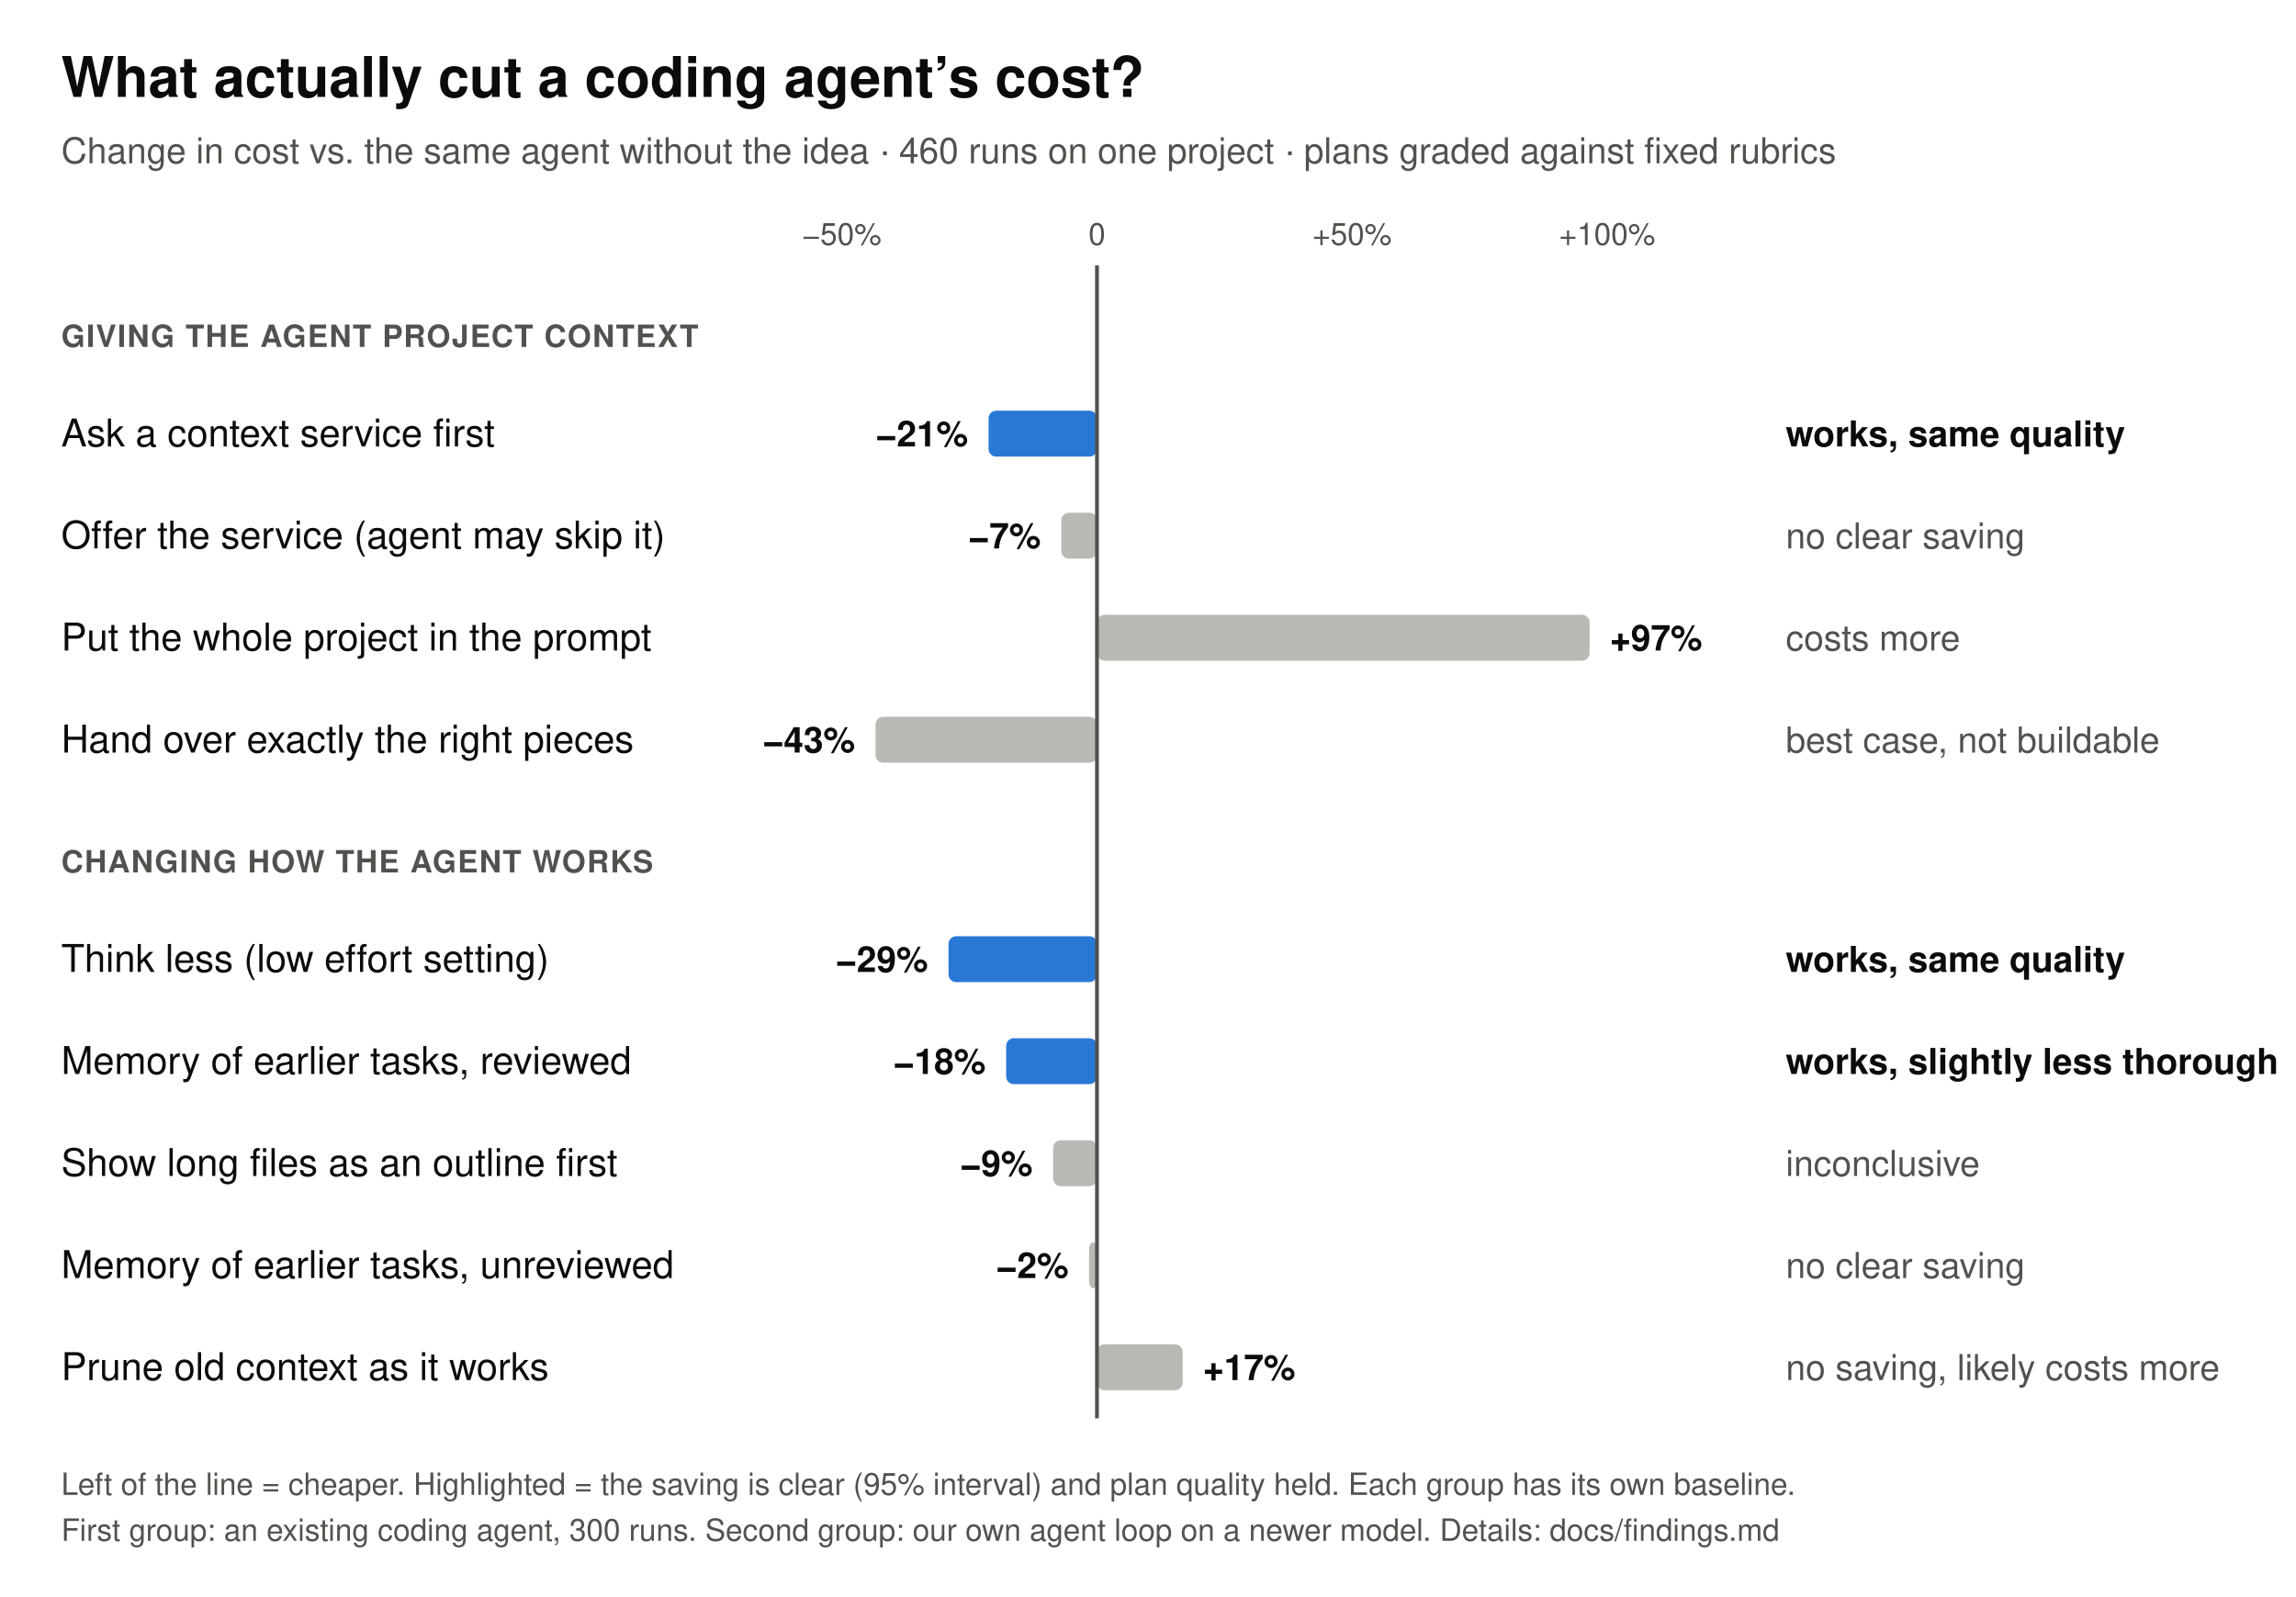
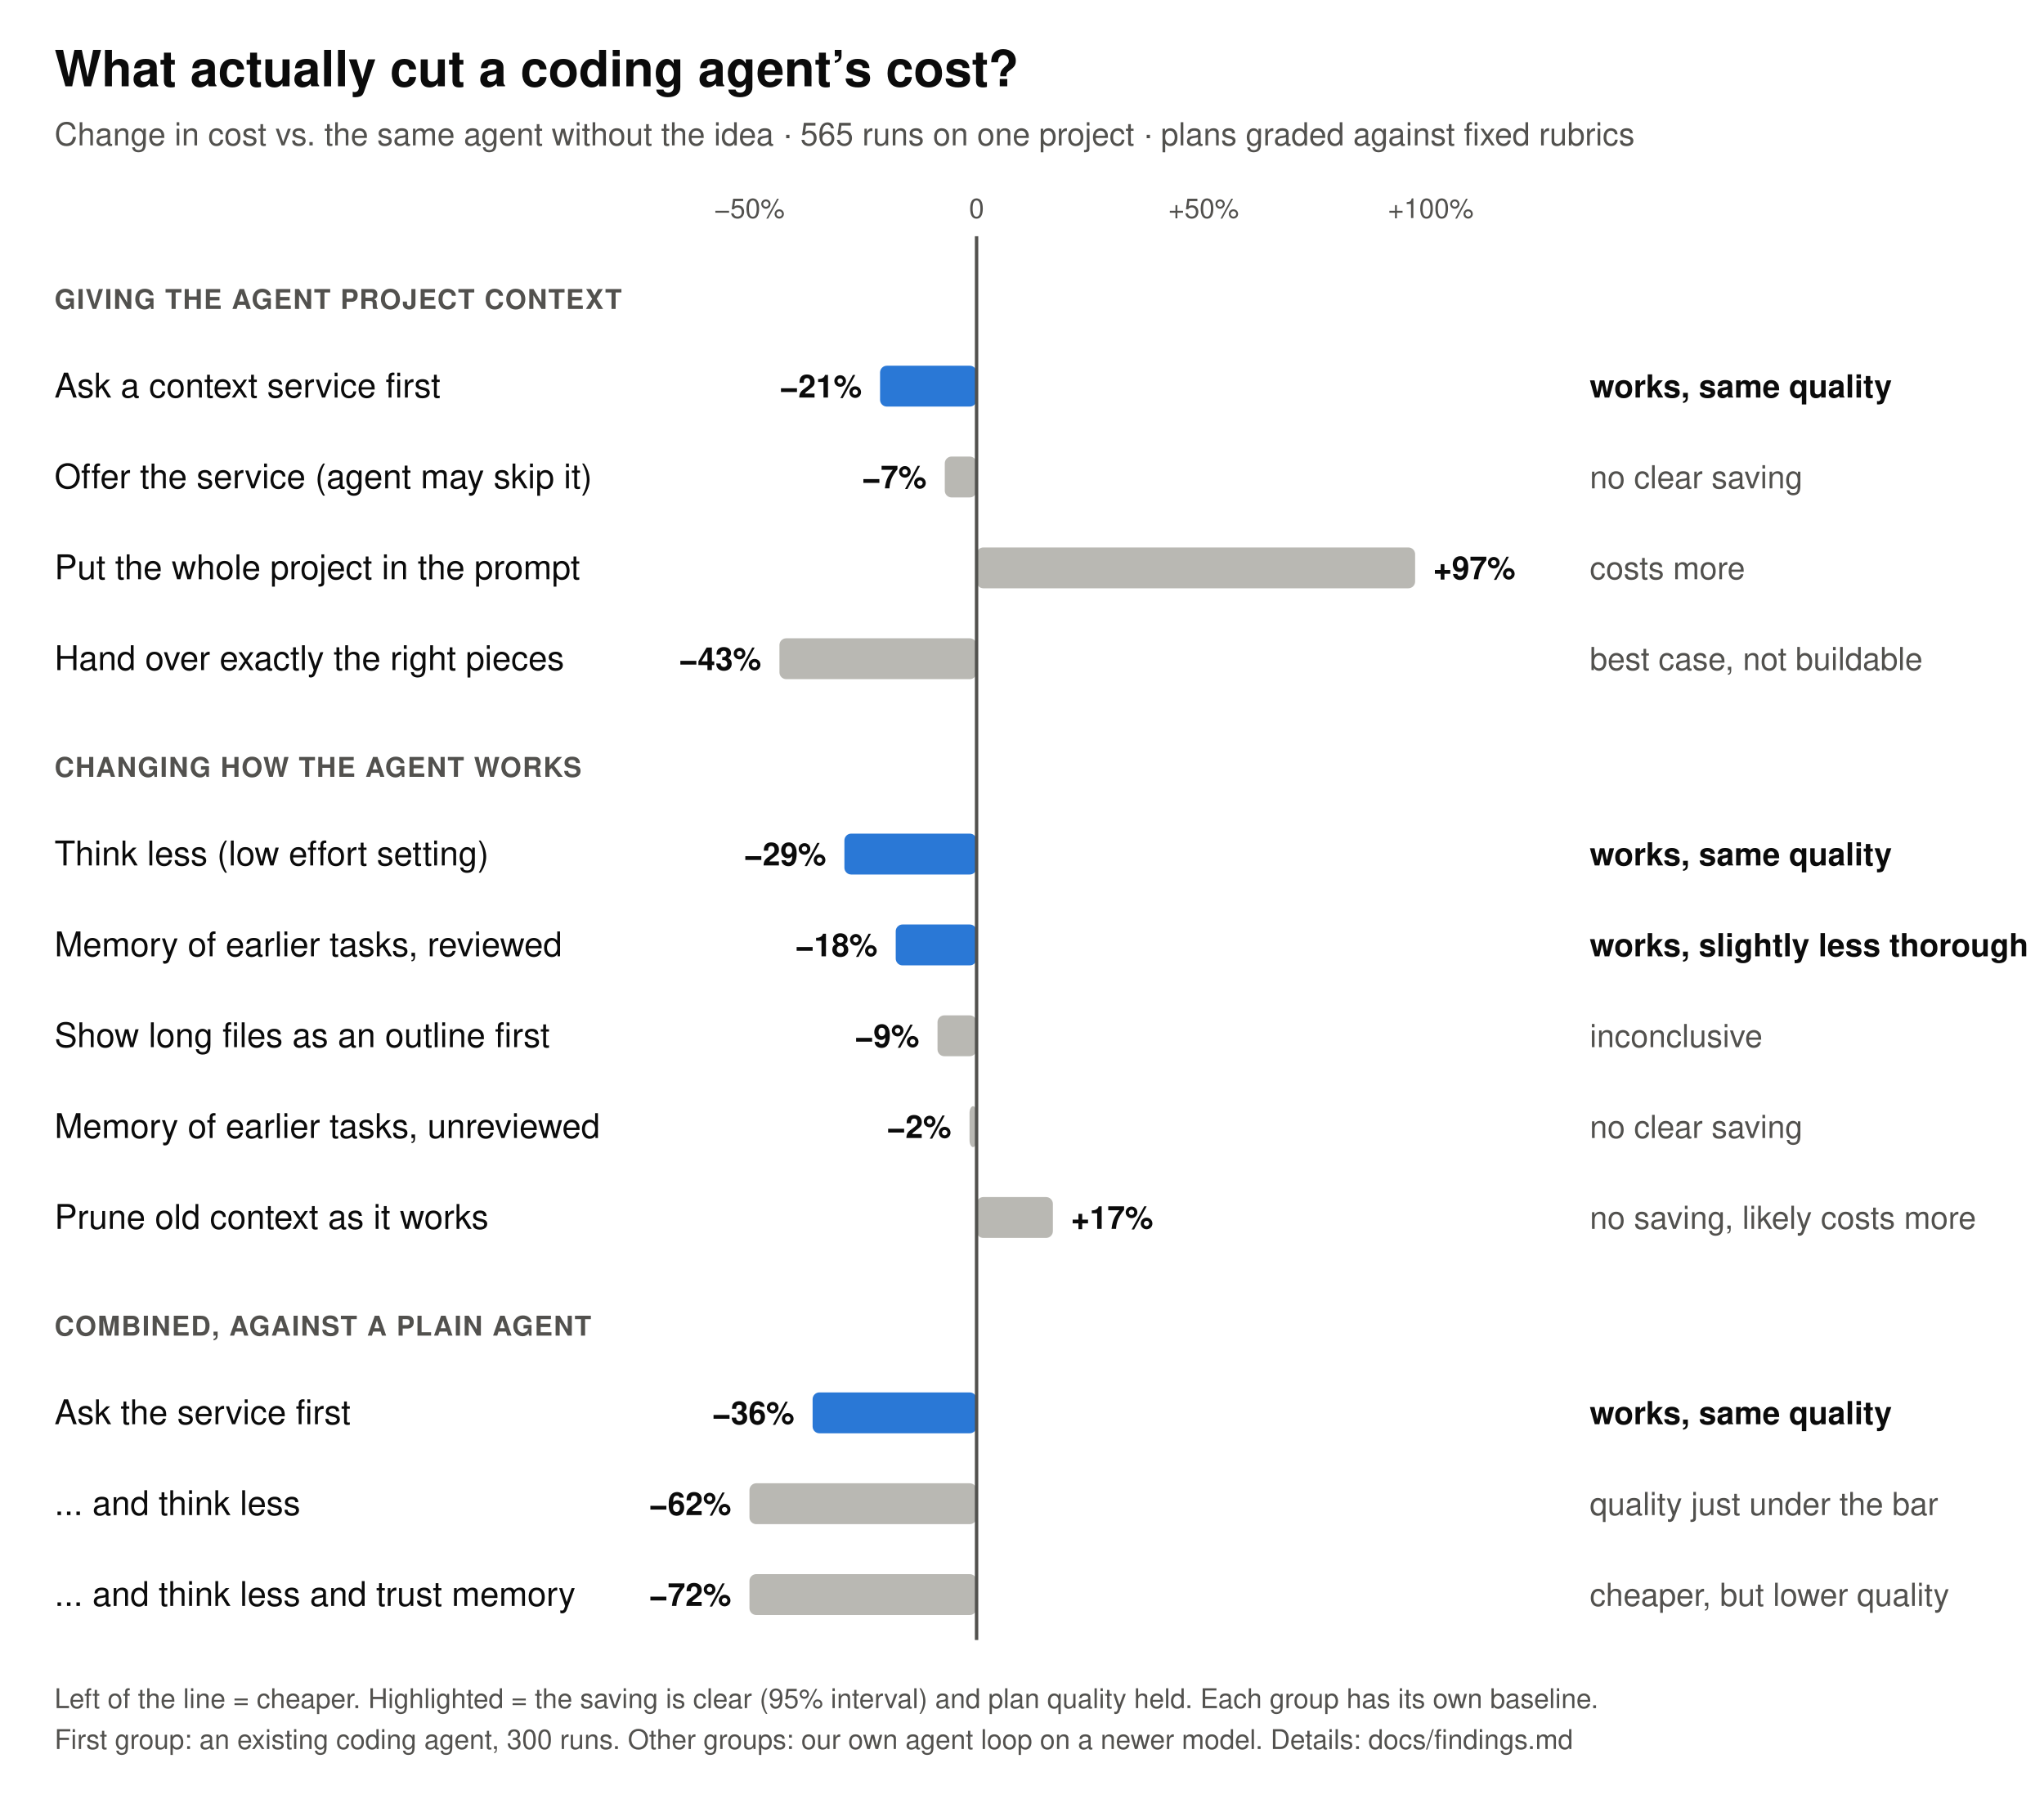
- <svg xmlns="http://www.w3.org/2000/svg" width="900" height="626" viewBox="0 0 900 626" role="img" aria-labelledby="t d">
+ <svg xmlns="http://www.w3.org/2000/svg" width="900" height="792" viewBox="0 0 900 792" role="img" aria-labelledby="t d">
  <text x="24" y="38" fill="#0b0b0b" font-size="22" font-weight="600" font-family="-apple-system,Segoe UI,Helvetica,Arial,sans-serif">What actually cut a coding agent’s cost?</text>
-   <text x="24" y="64" fill="#52514e" font-size="14" font-family="-apple-system,Segoe UI,Helvetica,Arial,sans-serif">Change in cost vs. the same agent without the idea · 460 runs on one project · plans graded against fixed rubrics</text>
+   <text x="24" y="64" fill="#52514e" font-size="14" font-family="-apple-system,Segoe UI,Helvetica,Arial,sans-serif">Change in cost vs. the same agent without the idea · 565 runs on one project · plans graded against fixed rubrics</text>
  <text x="330.0" y="96" fill="#52514e" font-size="12" text-anchor="middle" font-family="-apple-system,Segoe UI,Helvetica,Arial,sans-serif">−50%</text>
  <text x="430.0" y="96" fill="#52514e" font-size="12" text-anchor="middle" font-family="-apple-system,Segoe UI,Helvetica,Arial,sans-serif">0</text>
  <text x="530.0" y="96" fill="#52514e" font-size="12" text-anchor="middle" font-family="-apple-system,Segoe UI,Helvetica,Arial,sans-serif">+50%</text>
  <text x="630.0" y="96" fill="#52514e" font-size="12" text-anchor="middle" font-family="-apple-system,Segoe UI,Helvetica,Arial,sans-serif">+100%</text>
  <text x="24" y="136.0" fill="#52514e" font-size="12" font-weight="600" letter-spacing="0.5" font-family="-apple-system,Segoe UI,Helvetica,Arial,sans-serif">GIVING THE AGENT PROJECT CONTEXT</text>
  <text x="24" y="175.0" fill="#0b0b0b" font-size="15" font-family="-apple-system,Segoe UI,Helvetica,Arial,sans-serif">Ask a context service first</text>
  <rect x="387.5" y="161.0" width="42.5" height="18" rx="3" fill="#2a78d6" />
  <text x="379.5" y="175.0" fill="#0b0b0b" font-size="14" font-weight="600" text-anchor="end" font-family="-apple-system,Segoe UI,Helvetica,Arial,sans-serif">−21%</text>
  <text x="700" y="175.0" fill="#0b0b0b" font-size="14" font-weight="600" font-family="-apple-system,Segoe UI,Helvetica,Arial,sans-serif">works, same quality</text>
  <text x="24" y="215.0" fill="#0b0b0b" font-size="15" font-family="-apple-system,Segoe UI,Helvetica,Arial,sans-serif">Offer the service (agent may skip it)</text>
  <rect x="416.0" y="201.0" width="14.0" height="18" rx="3" fill="#b9b8b3" />
  <text x="408.0" y="215.0" fill="#0b0b0b" font-size="14" font-weight="600" text-anchor="end" font-family="-apple-system,Segoe UI,Helvetica,Arial,sans-serif">−7%</text>
  <text x="700" y="215.0" fill="#52514e" font-size="14" font-weight="400" font-family="-apple-system,Segoe UI,Helvetica,Arial,sans-serif">no clear saving</text>
  <text x="24" y="255.0" fill="#0b0b0b" font-size="15" font-family="-apple-system,Segoe UI,Helvetica,Arial,sans-serif">Put the whole project in the prompt</text>
  <rect x="430.0" y="241.0" width="193.1" height="18" rx="3" fill="#b9b8b3" />
  <text x="631.1" y="255.0" fill="#0b0b0b" font-size="14" font-weight="600" text-anchor="start" font-family="-apple-system,Segoe UI,Helvetica,Arial,sans-serif">+97%</text>
  <text x="700" y="255.0" fill="#52514e" font-size="14" font-weight="400" font-family="-apple-system,Segoe UI,Helvetica,Arial,sans-serif">costs more</text>
  <text x="24" y="295.0" fill="#0b0b0b" font-size="15" font-family="-apple-system,Segoe UI,Helvetica,Arial,sans-serif">Hand over exactly the right pieces</text>
  <rect x="343.2" y="281.0" width="86.8" height="18" rx="3" fill="#b9b8b3" />
  <text x="335.2" y="295.0" fill="#0b0b0b" font-size="14" font-weight="600" text-anchor="end" font-family="-apple-system,Segoe UI,Helvetica,Arial,sans-serif">−43%</text>
  <text x="700" y="295.0" fill="#52514e" font-size="14" font-weight="400" font-family="-apple-system,Segoe UI,Helvetica,Arial,sans-serif">best case, not buildable</text>
  <text x="24" y="342.0" fill="#52514e" font-size="12" font-weight="600" letter-spacing="0.5" font-family="-apple-system,Segoe UI,Helvetica,Arial,sans-serif">CHANGING HOW THE AGENT WORKS</text>
  <text x="24" y="381.0" fill="#0b0b0b" font-size="15" font-family="-apple-system,Segoe UI,Helvetica,Arial,sans-serif">Think less (low effort setting)</text>
  <rect x="371.8" y="367.0" width="58.2" height="18" rx="3" fill="#2a78d6" />
  <text x="363.8" y="381.0" fill="#0b0b0b" font-size="14" font-weight="600" text-anchor="end" font-family="-apple-system,Segoe UI,Helvetica,Arial,sans-serif">−29%</text>
  <text x="700" y="381.0" fill="#0b0b0b" font-size="14" font-weight="600" font-family="-apple-system,Segoe UI,Helvetica,Arial,sans-serif">works, same quality</text>
  <text x="24" y="421.0" fill="#0b0b0b" font-size="15" font-family="-apple-system,Segoe UI,Helvetica,Arial,sans-serif">Memory of earlier tasks, reviewed</text>
  <rect x="394.4" y="407.0" width="35.6" height="18" rx="3" fill="#2a78d6" />
  <text x="386.4" y="421.0" fill="#0b0b0b" font-size="14" font-weight="600" text-anchor="end" font-family="-apple-system,Segoe UI,Helvetica,Arial,sans-serif">−18%</text>
  <text x="700" y="421.0" fill="#0b0b0b" font-size="14" font-weight="600" font-family="-apple-system,Segoe UI,Helvetica,Arial,sans-serif">works, slightly less thorough</text>
  <text x="24" y="461.0" fill="#0b0b0b" font-size="15" font-family="-apple-system,Segoe UI,Helvetica,Arial,sans-serif">Show long files as an outline first</text>
  <rect x="412.8" y="447.0" width="17.2" height="18" rx="3" fill="#b9b8b3" />
  <text x="404.8" y="461.0" fill="#0b0b0b" font-size="14" font-weight="600" text-anchor="end" font-family="-apple-system,Segoe UI,Helvetica,Arial,sans-serif">−9%</text>
  <text x="700" y="461.0" fill="#52514e" font-size="14" font-weight="400" font-family="-apple-system,Segoe UI,Helvetica,Arial,sans-serif">inconclusive</text>
  <text x="24" y="501.0" fill="#0b0b0b" font-size="15" font-family="-apple-system,Segoe UI,Helvetica,Arial,sans-serif">Memory of earlier tasks, unreviewed</text>
  <rect x="426.9" y="487.0" width="3.1" height="18" rx="3" fill="#b9b8b3" />
  <text x="418.9" y="501.0" fill="#0b0b0b" font-size="14" font-weight="600" text-anchor="end" font-family="-apple-system,Segoe UI,Helvetica,Arial,sans-serif">−2%</text>
  <text x="700" y="501.0" fill="#52514e" font-size="14" font-weight="400" font-family="-apple-system,Segoe UI,Helvetica,Arial,sans-serif">no clear saving</text>
  <text x="24" y="541.0" fill="#0b0b0b" font-size="15" font-family="-apple-system,Segoe UI,Helvetica,Arial,sans-serif">Prune old context as it works</text>
  <rect x="430.0" y="527.0" width="33.6" height="18" rx="3" fill="#b9b8b3" />
  <text x="471.6" y="541.0" fill="#0b0b0b" font-size="14" font-weight="600" text-anchor="start" font-family="-apple-system,Segoe UI,Helvetica,Arial,sans-serif">+17%</text>
  <text x="700" y="541.0" fill="#52514e" font-size="14" font-weight="400" font-family="-apple-system,Segoe UI,Helvetica,Arial,sans-serif">no saving, likely costs more</text>
-   <line x1="430.0" y1="104" x2="430.0" y2="556" stroke="#52514e" stroke-width="1.5" />
-   <text x="24" y="586" fill="#52514e" font-size="12" font-family="-apple-system,Segoe UI,Helvetica,Arial,sans-serif">Left of the line = cheaper. Highlighted = the saving is clear (95% interval) and plan quality held. Each group has its own baseline.</text>
-   <text x="24" y="604" fill="#52514e" font-size="12" font-family="-apple-system,Segoe UI,Helvetica,Arial,sans-serif">First group: an existing coding agent, 300 runs. Second group: our own agent loop on a newer model. Details: docs/findings.md</text>
+   <text x="24" y="588.0" fill="#52514e" font-size="12" font-weight="600" letter-spacing="0.5" font-family="-apple-system,Segoe UI,Helvetica,Arial,sans-serif">COMBINED, AGAINST A PLAIN AGENT</text>
+   <text x="24" y="627.0" fill="#0b0b0b" font-size="15" font-family="-apple-system,Segoe UI,Helvetica,Arial,sans-serif">Ask the service first</text>
+   <rect x="357.8" y="613.0" width="72.2" height="18" rx="3" fill="#2a78d6" />
+   <text x="349.8" y="627.0" fill="#0b0b0b" font-size="14" font-weight="600" text-anchor="end" font-family="-apple-system,Segoe UI,Helvetica,Arial,sans-serif">−36%</text>
+   <text x="700" y="627.0" fill="#0b0b0b" font-size="14" font-weight="600" font-family="-apple-system,Segoe UI,Helvetica,Arial,sans-serif">works, same quality</text>
+   <text x="24" y="667.0" fill="#0b0b0b" font-size="15" font-family="-apple-system,Segoe UI,Helvetica,Arial,sans-serif">... and think less</text>
+   <rect x="330.0" y="653.0" width="100.0" height="18" rx="3" fill="#b9b8b3" />
+   <text x="322.0" y="667.0" fill="#0b0b0b" font-size="14" font-weight="600" text-anchor="end" font-family="-apple-system,Segoe UI,Helvetica,Arial,sans-serif">−62%</text>
+   <text x="700" y="667.0" fill="#52514e" font-size="14" font-weight="400" font-family="-apple-system,Segoe UI,Helvetica,Arial,sans-serif">quality just under the bar</text>
+   <text x="24" y="707.0" fill="#0b0b0b" font-size="15" font-family="-apple-system,Segoe UI,Helvetica,Arial,sans-serif">... and think less and trust memory</text>
+   <rect x="330.0" y="693.0" width="100.0" height="18" rx="3" fill="#b9b8b3" />
+   <text x="322.0" y="707.0" fill="#0b0b0b" font-size="14" font-weight="600" text-anchor="end" font-family="-apple-system,Segoe UI,Helvetica,Arial,sans-serif">−72%</text>
+   <text x="700" y="707.0" fill="#52514e" font-size="14" font-weight="400" font-family="-apple-system,Segoe UI,Helvetica,Arial,sans-serif">cheaper, but lower quality</text>
+   <line x1="430.0" y1="104" x2="430.0" y2="722" stroke="#52514e" stroke-width="1.5" />
+   <text x="24" y="752" fill="#52514e" font-size="12" font-family="-apple-system,Segoe UI,Helvetica,Arial,sans-serif">Left of the line = cheaper. Highlighted = the saving is clear (95% interval) and plan quality held. Each group has its own baseline.</text>
+   <text x="24" y="770" fill="#52514e" font-size="12" font-family="-apple-system,Segoe UI,Helvetica,Arial,sans-serif">First group: an existing coding agent, 300 runs. Other groups: our own agent loop on a newer model. Details: docs/findings.md</text>
</svg>
